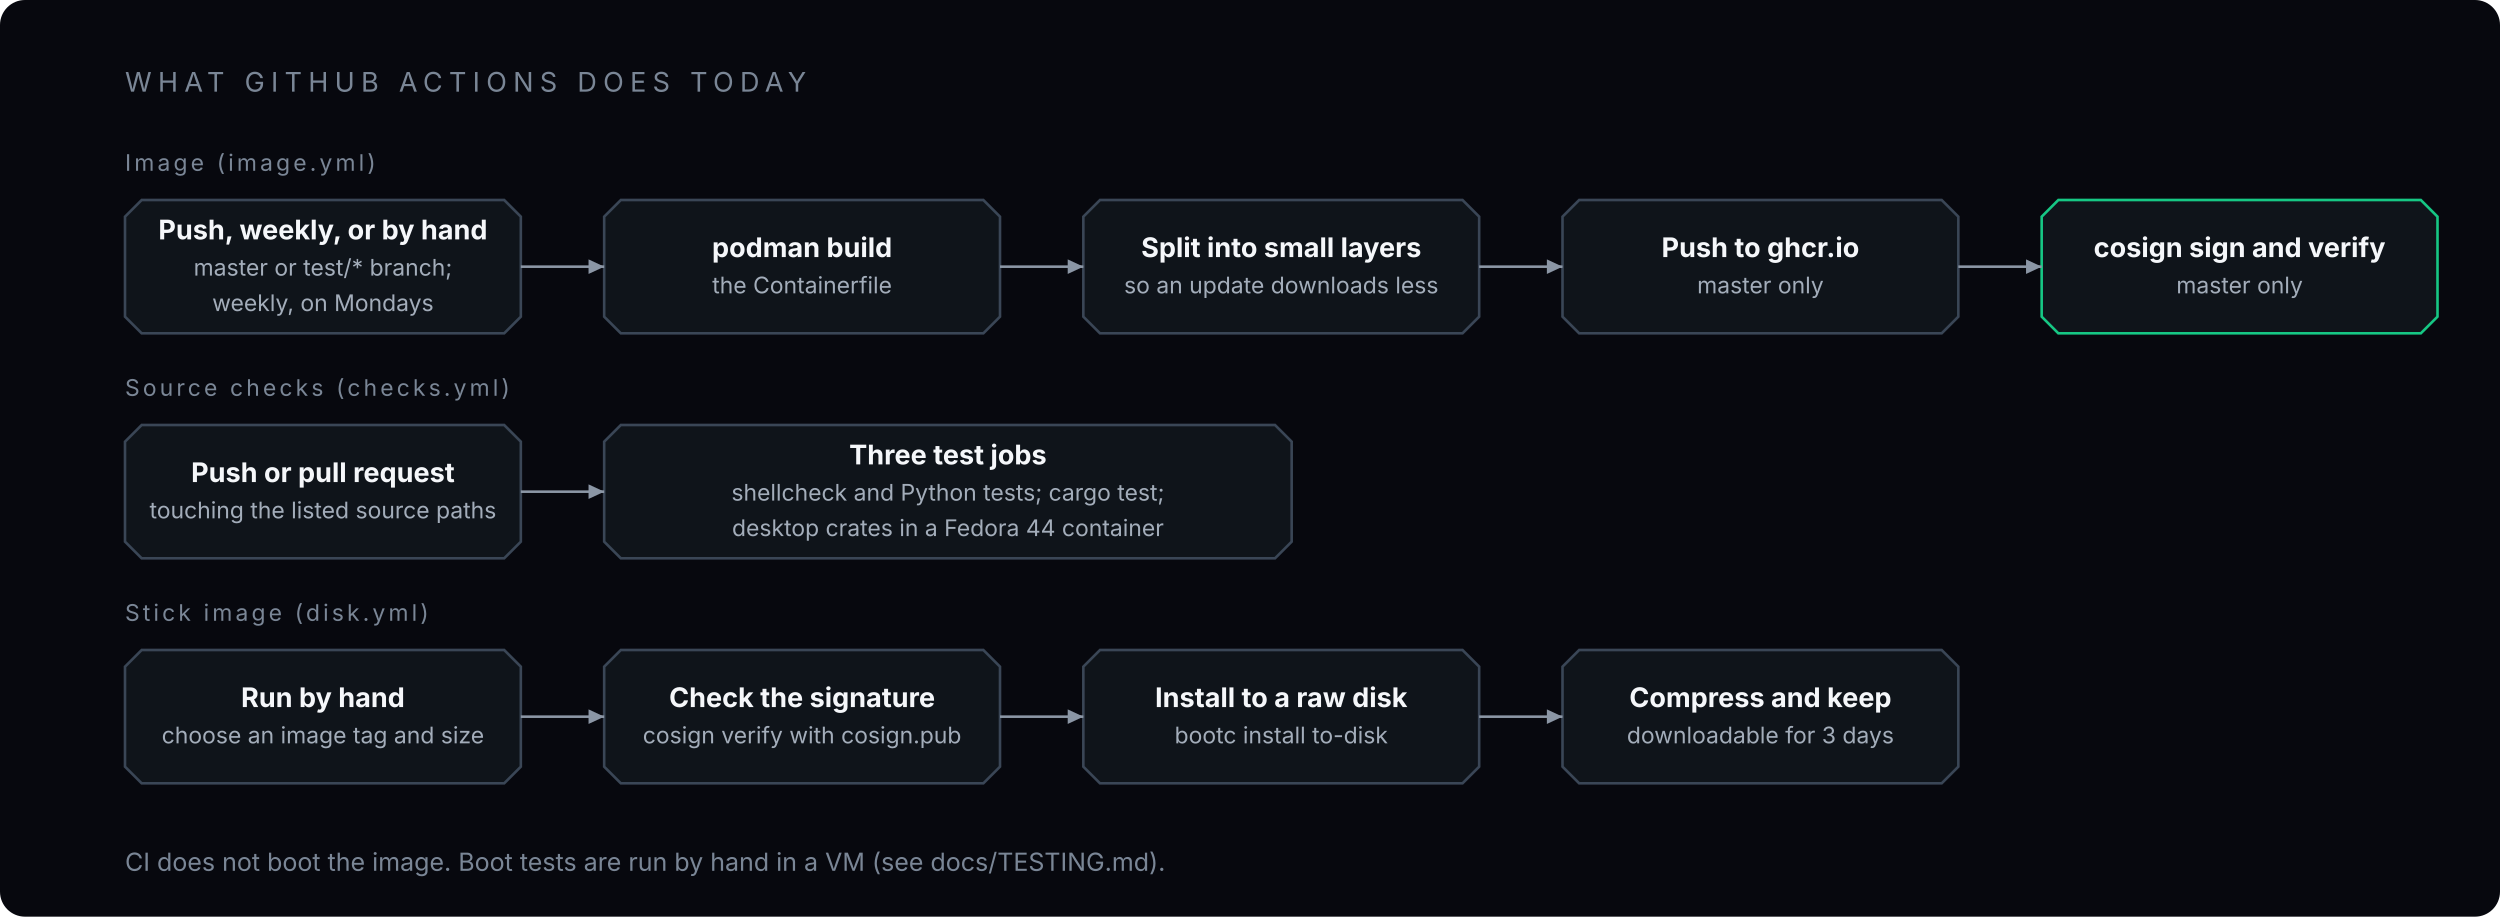
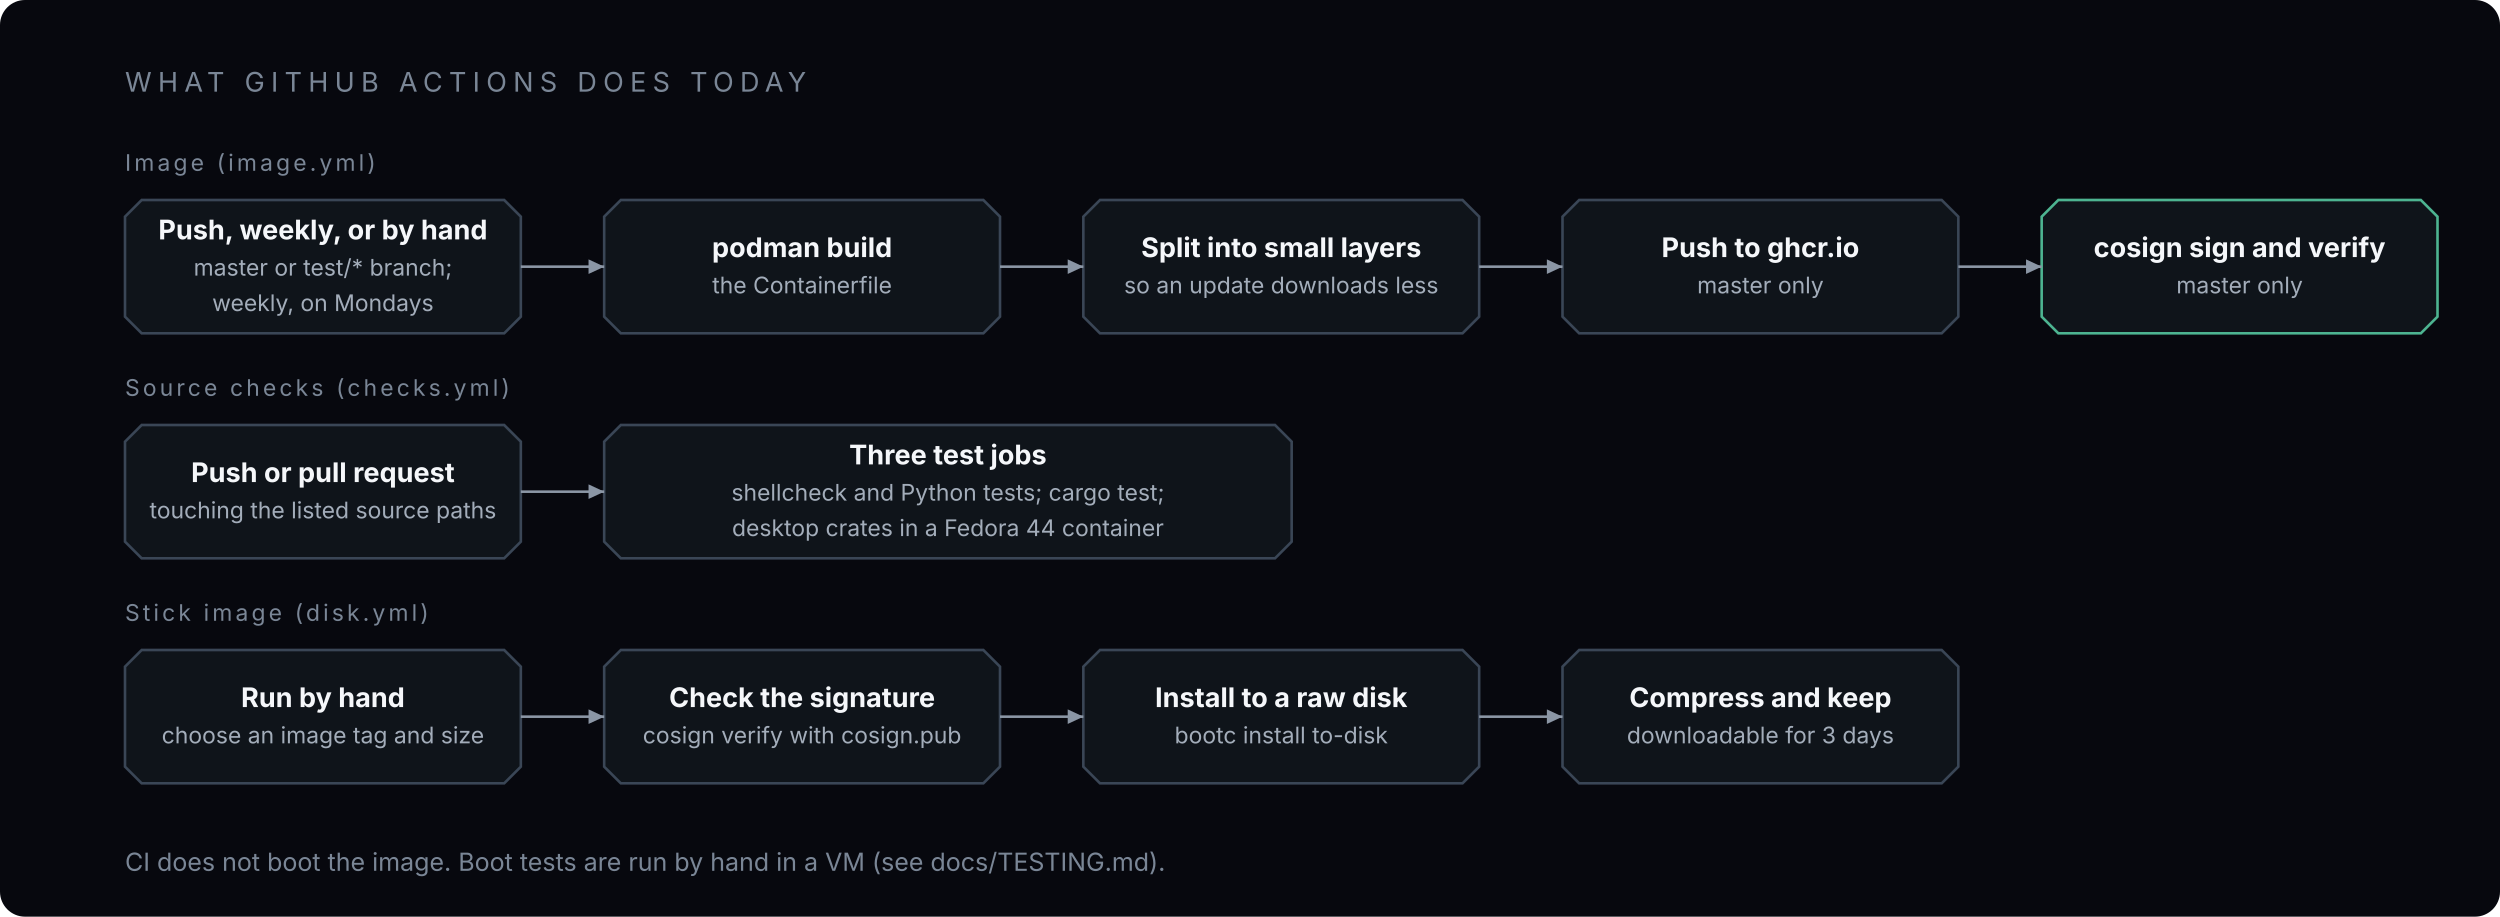
<svg xmlns="http://www.w3.org/2000/svg" width="1200" height="440" viewBox="0 0 1200 440" font-family="Inter, 'Noto Sans', 'Segoe UI', sans-serif">
  <defs>
    <marker id="a" markerWidth="8" markerHeight="8" refX="7.5" refY="4" orient="auto" markerUnits="userSpaceOnUse">
      <path d="M0 0.5L7.5 4L0 7.5Z" fill="#8b96a5" />
    </marker>
  </defs>
  <rect width="1200" height="440" rx="12" fill="#07080e" />
  <text x="60" y="44" text-anchor="start" font-size="13" letter-spacing="3" fill="#7a8696">WHAT GITHUB ACTIONS DOES TODAY</text>
  <text x="60" y="82" text-anchor="start" font-size="11" letter-spacing="1.5" fill="#7a8696">Image  (image.yml)</text>
  <path d="M68 96H242L250 104V152L242 160H68L60 152V104Z" fill="#0f141a" stroke="#3a4656" stroke-width="1.25" stroke-linejoin="miter" />
  <text x="155.0" y="114.9" text-anchor="middle" font-size="13" font-weight="700" fill="#f5f7fa">Push, weekly, or by hand</text>
  <text x="155.0" y="132.3" text-anchor="middle" font-size="11" font-weight="400" fill="#a3adba">master or test/* branch;</text>
  <text x="155.0" y="149.3" text-anchor="middle" font-size="11" font-weight="400" fill="#a3adba">weekly, on Mondays</text>
  <path d="M298 96H472L480 104V152L472 160H298L290 152V104Z" fill="#0f141a" stroke="#3a4656" stroke-width="1.25" stroke-linejoin="miter" />
  <text x="385.0" y="123.4" text-anchor="middle" font-size="13" font-weight="700" fill="#f5f7fa">podman build</text>
  <text x="385.0" y="140.8" text-anchor="middle" font-size="11" font-weight="400" fill="#a3adba">the Containerfile</text>
  <path d="M250 128.0 L290 128.0" fill="none" stroke="#8b96a5" stroke-width="1.25" stroke-linejoin="miter" marker-end="url(#a)" />
  <path d="M528 96H702L710 104V152L702 160H528L520 152V104Z" fill="#0f141a" stroke="#3a4656" stroke-width="1.25" stroke-linejoin="miter" />
  <text x="615.0" y="123.4" text-anchor="middle" font-size="13" font-weight="700" fill="#f5f7fa">Split into small layers</text>
  <text x="615.0" y="140.8" text-anchor="middle" font-size="11" font-weight="400" fill="#a3adba">so an update downloads less</text>
  <path d="M480 128.0 L520 128.0" fill="none" stroke="#8b96a5" stroke-width="1.25" stroke-linejoin="miter" marker-end="url(#a)" />
  <path d="M758 96H932L940 104V152L932 160H758L750 152V104Z" fill="#0f141a" stroke="#3a4656" stroke-width="1.25" stroke-linejoin="miter" />
  <text x="845.0" y="123.4" text-anchor="middle" font-size="13" font-weight="700" fill="#f5f7fa">Push to ghcr.io</text>
  <text x="845.0" y="140.8" text-anchor="middle" font-size="11" font-weight="400" fill="#a3adba">master only</text>
  <path d="M710 128.0 L750 128.0" fill="none" stroke="#8b96a5" stroke-width="1.25" stroke-linejoin="miter" marker-end="url(#a)" />
-   <path d="M988 96H1162L1170 104V152L1162 160H988L980 152V104Z" fill="#0f141a" stroke="#16c784" stroke-width="1.25" stroke-linejoin="miter" />
+   <path d="M988 96H1162L1170 104V152L1162 160H988L980 152V104Z" fill="#0f141a" stroke="#4db491" stroke-width="1.25" stroke-linejoin="miter" />
  <text x="1075.0" y="123.4" text-anchor="middle" font-size="13" font-weight="700" fill="#f5f7fa">cosign sign and verify</text>
  <text x="1075.0" y="140.8" text-anchor="middle" font-size="11" font-weight="400" fill="#a3adba">master only</text>
  <path d="M940 128.0 L980 128.0" fill="none" stroke="#8b96a5" stroke-width="1.25" stroke-linejoin="miter" marker-end="url(#a)" />
  <text x="60" y="190" text-anchor="start" font-size="11" letter-spacing="1.5" fill="#7a8696">Source checks  (checks.yml)</text>
  <path d="M68 204H242L250 212V260L242 268H68L60 260V212Z" fill="#0f141a" stroke="#3a4656" stroke-width="1.25" stroke-linejoin="miter" />
  <text x="155.0" y="231.4" text-anchor="middle" font-size="13" font-weight="700" fill="#f5f7fa">Push or pull request</text>
  <text x="155.0" y="248.8" text-anchor="middle" font-size="11" font-weight="400" fill="#a3adba">touching the listed source paths</text>
  <path d="M298 204H612L620 212V260L612 268H298L290 260V212Z" fill="#0f141a" stroke="#3a4656" stroke-width="1.25" stroke-linejoin="miter" />
  <text x="455.0" y="222.9" text-anchor="middle" font-size="13" font-weight="700" fill="#f5f7fa">Three test jobs</text>
  <text x="455.0" y="240.3" text-anchor="middle" font-size="11" font-weight="400" fill="#a3adba">shellcheck and Python tests; cargo test;</text>
  <text x="455.0" y="257.3" text-anchor="middle" font-size="11" font-weight="400" fill="#a3adba">desktop crates in a Fedora 44 container</text>
  <path d="M250 236.0 L290 236.0" fill="none" stroke="#8b96a5" stroke-width="1.25" stroke-linejoin="miter" marker-end="url(#a)" />
  <text x="60" y="298" text-anchor="start" font-size="11" letter-spacing="1.5" fill="#7a8696">Stick image  (disk.yml)</text>
  <path d="M68 312H242L250 320V368L242 376H68L60 368V320Z" fill="#0f141a" stroke="#3a4656" stroke-width="1.25" stroke-linejoin="miter" />
  <text x="155.0" y="339.4" text-anchor="middle" font-size="13" font-weight="700" fill="#f5f7fa">Run by hand</text>
  <text x="155.0" y="356.8" text-anchor="middle" font-size="11" font-weight="400" fill="#a3adba">choose an image tag and size</text>
  <path d="M298 312H472L480 320V368L472 376H298L290 368V320Z" fill="#0f141a" stroke="#3a4656" stroke-width="1.25" stroke-linejoin="miter" />
  <text x="385.0" y="339.4" text-anchor="middle" font-size="13" font-weight="700" fill="#f5f7fa">Check the signature</text>
  <text x="385.0" y="356.8" text-anchor="middle" font-size="11" font-weight="400" fill="#a3adba">cosign verify with cosign.pub</text>
  <path d="M250 344.0 L290 344.0" fill="none" stroke="#8b96a5" stroke-width="1.25" stroke-linejoin="miter" marker-end="url(#a)" />
  <path d="M528 312H702L710 320V368L702 376H528L520 368V320Z" fill="#0f141a" stroke="#3a4656" stroke-width="1.25" stroke-linejoin="miter" />
  <text x="615.0" y="339.4" text-anchor="middle" font-size="13" font-weight="700" fill="#f5f7fa">Install to a raw disk</text>
  <text x="615.0" y="356.8" text-anchor="middle" font-size="11" font-weight="400" fill="#a3adba">bootc install to-disk</text>
  <path d="M480 344.0 L520 344.0" fill="none" stroke="#8b96a5" stroke-width="1.25" stroke-linejoin="miter" marker-end="url(#a)" />
  <path d="M758 312H932L940 320V368L932 376H758L750 368V320Z" fill="#0f141a" stroke="#3a4656" stroke-width="1.25" stroke-linejoin="miter" />
  <text x="845.0" y="339.4" text-anchor="middle" font-size="13" font-weight="700" fill="#f5f7fa">Compress and keep</text>
  <text x="845.0" y="356.8" text-anchor="middle" font-size="11" font-weight="400" fill="#a3adba">downloadable for 3 days</text>
  <path d="M710 344.0 L750 344.0" fill="none" stroke="#8b96a5" stroke-width="1.25" stroke-linejoin="miter" marker-end="url(#a)" />
  <text x="60" y="418" text-anchor="start" font-size="12" font-weight="400" fill="#7a8696">CI does not boot the image. Boot tests are run by hand in a VM (see docs/TESTING.md).</text>
</svg>
